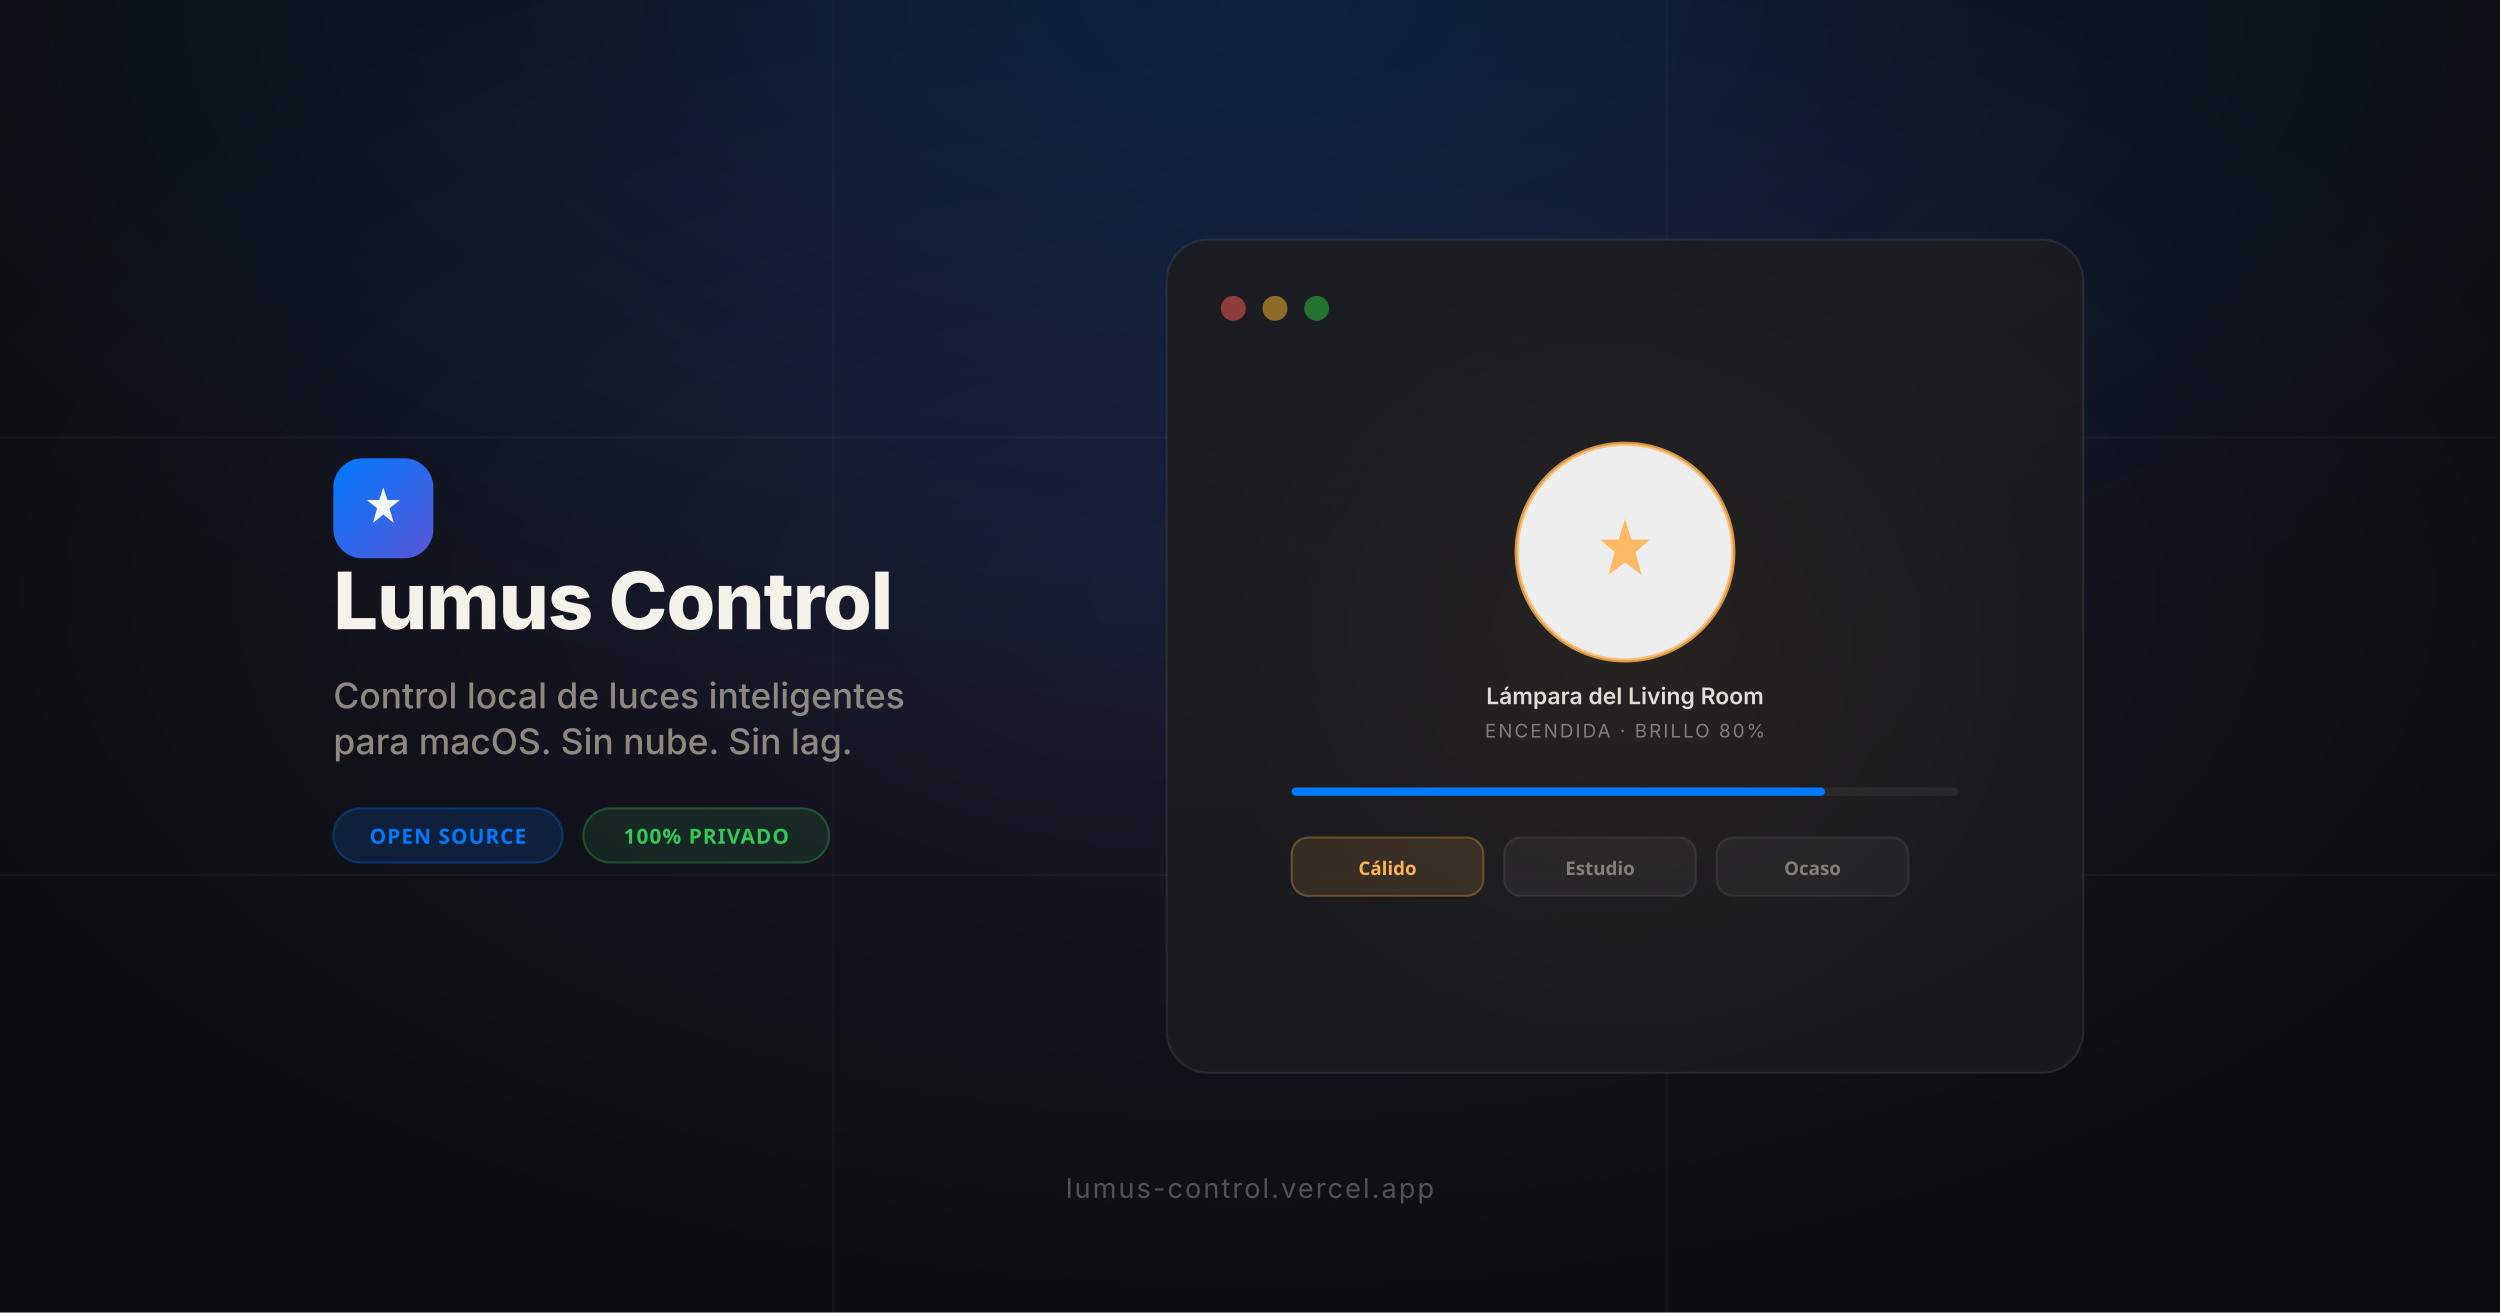
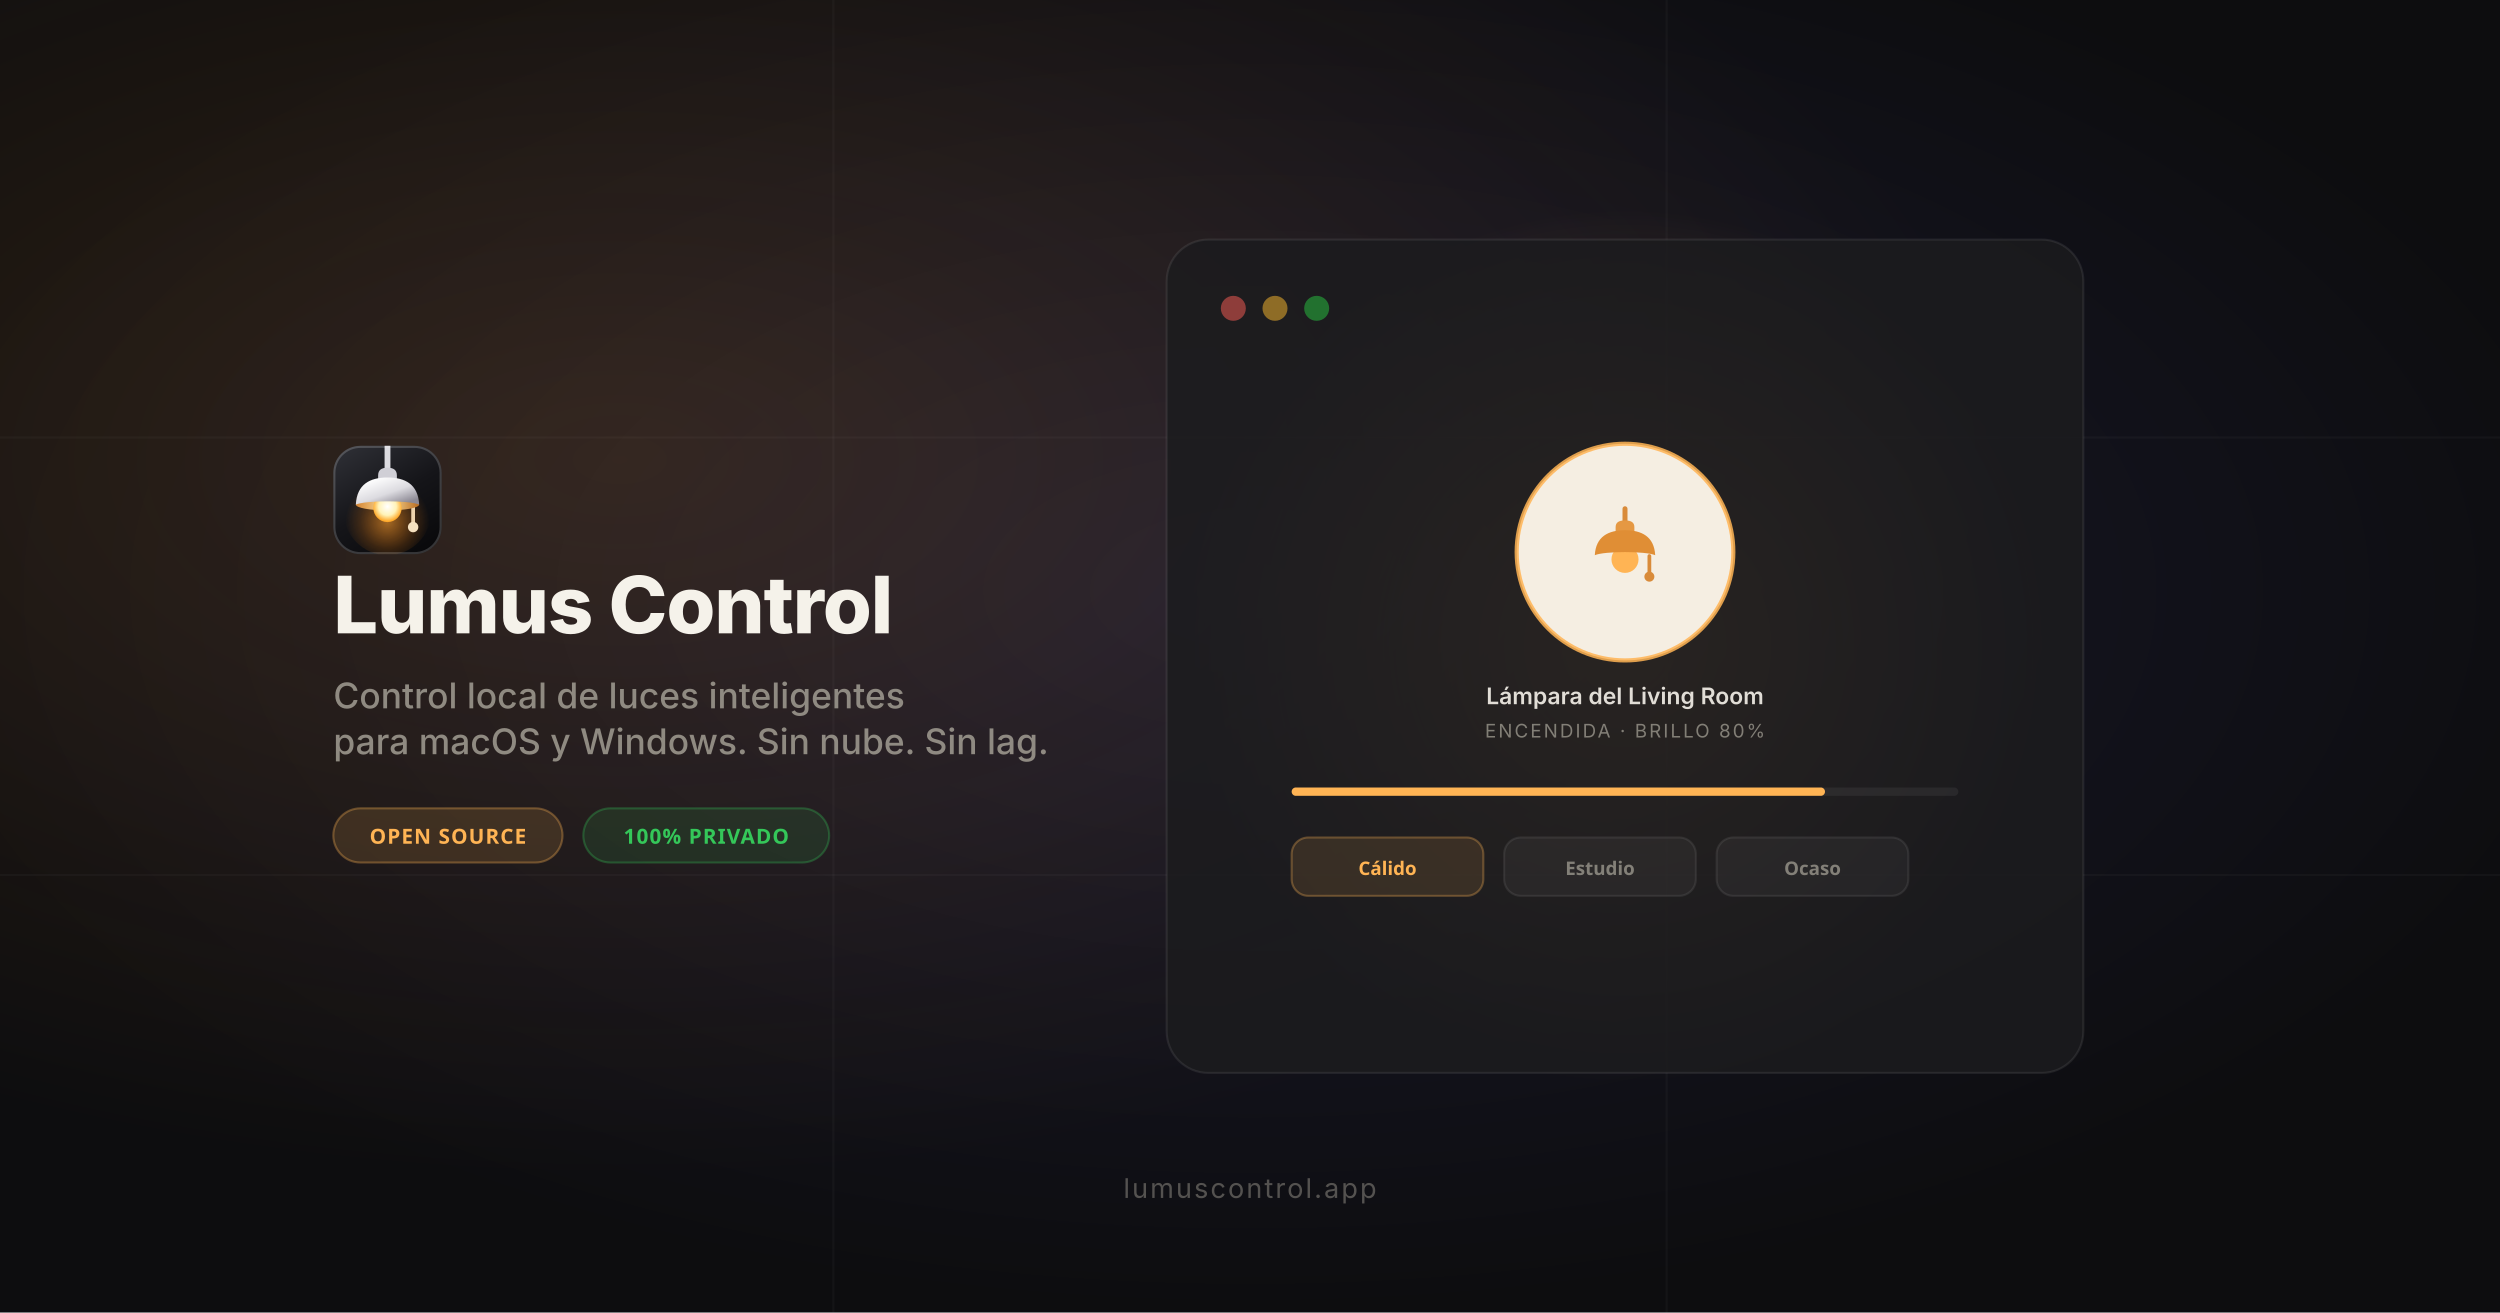
<svg xmlns="http://www.w3.org/2000/svg" width="1200" height="630" viewBox="0 0 1200 630">
  <defs>
    <radialGradient id="glow" cx="50%" cy="45%" r="55%">
      <stop offset="0%" stop-color="#1a1a2e" />
      <stop offset="100%" stop-color="#0d0d0f" />
    </radialGradient>
    <radialGradient id="lampGlow" cx="50%" cy="50%" r="50%">
-       <stop offset="0%" stop-color="#ffb454" stop-opacity="0.35" />
+       <stop offset="0%" stop-color="#ffb454" stop-opacity="0.38" />
      <stop offset="100%" stop-color="#ffb454" stop-opacity="0" />
    </radialGradient>
-     <radialGradient id="heroGlow" cx="50%" cy="0%" r="60%">
-       <stop offset="0%" stop-color="#007aff" stop-opacity="0.18" />
-       <stop offset="100%" stop-color="#007aff" stop-opacity="0" />
+     <radialGradient id="heroGlow" cx="25%" cy="35%" r="55%">
+       <stop offset="0%" stop-color="#ff9f2e" stop-opacity="0.14" />
+       <stop offset="100%" stop-color="#ff9f2e" stop-opacity="0" />
    </radialGradient>
+     <linearGradient id="logoBg" x1="20%" y1="0%" x2="80%" y2="100%">
+       <stop offset="0%" stop-color="#2c2d33" />
+       <stop offset="50%" stop-color="#151519" />
+       <stop offset="100%" stop-color="#09090b" />
+     </linearGradient>
+     <radialGradient id="logoAmbient" cx="50%" cy="62%" r="48%">
+       <stop offset="0%" stop-color="#ff9f2e" stop-opacity="0.62" />
+       <stop offset="65%" stop-color="#ff8811" stop-opacity="0.18" />
+       <stop offset="100%" stop-color="#ff8811" stop-opacity="0" />
+     </radialGradient>
+     <linearGradient id="logoDome" x1="20%" y1="10%" x2="85%" y2="90%">
+       <stop offset="0%" stop-color="#ffffff" />
+       <stop offset="55%" stop-color="#dcdbe0" />
+       <stop offset="100%" stop-color="#8c8994" />
+     </linearGradient>
+     <linearGradient id="logoInner" x1="0%" y1="50%" x2="100%" y2="50%">
+       <stop offset="0%" stop-color="#d48432" />
+       <stop offset="50%" stop-color="#ffe6a3" />
+       <stop offset="100%" stop-color="#b86b1f" />
+     </linearGradient>
+     <radialGradient id="logoBulb" cx="50%" cy="45%" r="52%">
+       <stop offset="0%" stop-color="#ffffff" />
+       <stop offset="60%" stop-color="#fff3b8" />
+       <stop offset="100%" stop-color="#ffaa2b" />
+     </radialGradient>
+     <clipPath id="logoClip">
+       <rect x="0" y="0" width="52" height="52" rx="13" ry="13" />
+     </clipPath>
  </defs>
  <rect width="1200" height="630" fill="url(#glow)" />
  <rect width="1200" height="630" fill="url(#heroGlow)" />
  <g stroke="rgba(255,255,255,0.03)" stroke-width="1">
    <line x1="0" y1="210" x2="1200" y2="210" />
    <line x1="0" y1="420" x2="1200" y2="420" />
    <line x1="400" y1="0" x2="400" y2="630" />
    <line x1="800" y1="0" x2="800" y2="630" />
  </g>
-   <ellipse cx="780" cy="310" rx="200" ry="200" fill="url(#lampGlow)" />
+   <ellipse cx="780" cy="310" rx="210" ry="210" fill="url(#lampGlow)" />
  <rect x="560" y="115" width="440" height="400" rx="20" fill="rgba(28,28,30,0.85)" stroke="rgba(255,255,255,0.08)" stroke-width="1" />
  <circle cx="592" cy="148" r="6" fill="rgba(255,95,87,0.5)" />
  <circle cx="612" cy="148" r="6" fill="rgba(255,189,46,0.5)" />
  <circle cx="632" cy="148" r="6" fill="rgba(40,200,64,0.5)" />
-   <circle cx="780" cy="265" r="52" fill="rgba(255,255,255,0.92)" filter="url(#f1)" />
-   <circle cx="780" cy="265" r="52" fill="none" stroke="#ffb454" stroke-width="2" opacity="0.8" />
-   <g transform="translate(780,265)" fill="#ffb454" opacity="0.9">
-     <polygon points="0,-16 3,-6 12,-6 5,0 8,11 0,5 -8,11 -5,0 -12,-6 -3,-6" />
+   <circle cx="780" cy="265" r="52" fill="rgba(255,248,235,0.95)" />
+   <circle cx="780" cy="265" r="52" fill="none" stroke="#ffb454" stroke-width="2" opacity="0.85" />
+   <g transform="translate(756, 239)">
+     <rect x="22.8" y="4" width="2.4" height="9" rx="1.2" fill="#d98b3a" />
+     <path d="M 19.5,14 C 19.5,11.8 21,10.8 24,10.8 C 27,10.8 28.5,11.8 28.5,14 L 28.5,17 L 19.5,17 Z" fill="#e59843" />
+     <circle cx="24" cy="29.5" r="6.5" fill="#ffb454" />
+     <path d="M 9.5,27.5 C 10,18.5 16,15.5 24,15.5 C 32,15.5 38,18.5 38.5,27.5 C 34,25.5 14,25.5 9.5,27.5 Z" fill="#e08e35" />
+     <rect x="34.8" y="27" width="1.8" height="9.5" rx="0.9" fill="#d98b3a" />
+     <circle cx="35.7" cy="37.8" r="2.4" fill="#d98b3a" />
  </g>
  <text x="780" y="338" text-anchor="middle" font-family="system-ui, -apple-system, sans-serif" font-size="11" font-weight="600" fill="rgba(245,242,234,0.9)">Lámpara del Living Room</text>
  <text x="780" y="354" text-anchor="middle" font-family="system-ui, -apple-system, monospace" font-size="9" fill="rgba(154,150,140,0.8)" letter-spacing="1">ENCENDIDA · BRILLO 80%</text>
  <rect x="620" y="378" width="320" height="4" rx="2" fill="rgba(255,255,255,0.06)" />
-   <rect x="620" y="378" width="256" height="4" rx="2" fill="#007aff" />
+   <rect x="620" y="378" width="256" height="4" rx="2" fill="#ffb454" />
  <rect x="620" y="402" width="92" height="28" rx="8" fill="rgba(255,180,84,0.12)" stroke="rgba(255,180,84,0.3)" stroke-width="1" />
  <text x="666" y="420" text-anchor="middle" font-family="system-ui, sans-serif" font-size="9" font-weight="700" fill="#ffb454">Cálido</text>
  <rect x="722" y="402" width="92" height="28" rx="8" fill="rgba(255,255,255,0.04)" stroke="rgba(255,255,255,0.08)" stroke-width="1" />
  <text x="768" y="420" text-anchor="middle" font-family="system-ui, sans-serif" font-size="9" font-weight="700" fill="rgba(154,150,140,0.8)">Estudio</text>
  <rect x="824" y="402" width="92" height="28" rx="8" fill="rgba(255,255,255,0.04)" stroke="rgba(255,255,255,0.08)" stroke-width="1" />
  <text x="870" y="420" text-anchor="middle" font-family="system-ui, sans-serif" font-size="9" font-weight="700" fill="rgba(154,150,140,0.8)">Ocaso</text>
-   <rect x="160" y="220" width="48" height="48" rx="14" fill="url(#logoGrad)" />
-   <defs>
-     <linearGradient id="logoGrad" x1="0%" y1="0%" x2="100%" y2="100%">
-       <stop offset="0%" stop-color="#007aff" />
-       <stop offset="100%" stop-color="#5856d6" />
-     </linearGradient>
-   </defs>
-   <g transform="translate(184,244)" fill="white" opacity="0.95">
-     <polygon points="0,-10 2,-4 8,-4 3,0 5,7 0,3 -5,7 -3,0 -8,-4 -2,-4" />
+   <g transform="translate(160, 214)">
+     <g clip-path="url(#logoClip)">
+       <rect width="52" height="52" rx="13" ry="13" fill="url(#logoBg)" />
+       <circle cx="26" cy="31.5" r="21" fill="url(#logoAmbient)" />
+       <rect x="24.6" y="0" width="2.8" height="12" fill="#dcdbe0" />
+       <rect x="37.4" y="27.8" width="1.8" height="9.8" rx="0.9" fill="#edd3ad" />
+       <circle cx="38.3" cy="39" r="2.5" fill="#f5e1c0" />
+       <path d="M 21.5,14.2 C 21.5,11.6 23.1,10.5 26,10.5 C 28.9,10.5 30.5,11.6 30.5,14.2 L 30.5,18.2 L 21.5,18.2 Z" fill="#d0cfd6" />
+       <ellipse cx="26" cy="28.2" rx="15.2" ry="2.8" fill="url(#logoInner)" />
+       <circle cx="26" cy="29.8" r="6.8" fill="url(#logoBulb)" />
+       <path d="M 10.8,28.2 C 11.3,18.4 17.6,15.2 26,15.2 C 34.4,15.2 40.7,18.4 41.2,28.2 C 36.2,26.1 15.8,26.1 10.8,28.2 Z" fill="url(#logoDome)" />
+     </g>
+     <rect x="0.5" y="0.5" width="51" height="51" rx="12.5" ry="12.5" fill="none" stroke="rgba(255,255,255,0.18)" stroke-width="1" />
  </g>
-   <text x="160" y="302" font-family="system-ui, -apple-system, sans-serif" font-size="38" font-weight="800" fill="#f5f2ea" letter-spacing="-0.5">Lumus Control</text>
+   <text x="160" y="304" font-family="system-ui, -apple-system, sans-serif" font-size="38" font-weight="800" fill="#f5f2ea" letter-spacing="-0.5">Lumus Control</text>
  <text x="160" y="340" font-family="system-ui, -apple-system, sans-serif" font-size="17" fill="rgba(154,150,140,0.9)" font-weight="500">Control local de luces inteligentes</text>
-   <text x="160" y="362" font-family="system-ui, -apple-system, sans-serif" font-size="17" fill="rgba(154,150,140,0.9)" font-weight="500">para macOS. Sin nube. Sin lag.</text>
-   <rect x="160" y="388" width="110" height="26" rx="13" fill="rgba(0,122,255,0.15)" stroke="rgba(0,122,255,0.3)" stroke-width="1" />
-   <text x="215" y="405" text-anchor="middle" font-family="system-ui, sans-serif" font-size="10" font-weight="700" fill="#007aff" letter-spacing="0.5">OPEN SOURCE</text>
+   <text x="160" y="362" font-family="system-ui, -apple-system, sans-serif" font-size="17" fill="rgba(154,150,140,0.9)" font-weight="500">para macOS y Windows. Sin nube. Sin lag.</text>
+   <rect x="160" y="388" width="110" height="26" rx="13" fill="rgba(255,180,84,0.14)" stroke="rgba(255,180,84,0.32)" stroke-width="1" />
+   <text x="215" y="405" text-anchor="middle" font-family="system-ui, sans-serif" font-size="10" font-weight="700" fill="#ffb454" letter-spacing="0.5">OPEN SOURCE</text>
  <rect x="280" y="388" width="118" height="26" rx="13" fill="rgba(52,199,89,0.12)" stroke="rgba(52,199,89,0.3)" stroke-width="1" />
  <text x="339" y="405" text-anchor="middle" font-family="system-ui, sans-serif" font-size="10" font-weight="700" fill="#34c759" letter-spacing="0.5">100% PRIVADO</text>
-   <text x="600" y="575" text-anchor="middle" font-family="system-ui, -apple-system, monospace" font-size="13" fill="rgba(154,150,140,0.5)" letter-spacing="1">lumus-control.vercel.app</text>
+   <text x="600" y="575" text-anchor="middle" font-family="system-ui, -apple-system, monospace" font-size="13" fill="rgba(154,150,140,0.5)" letter-spacing="1">lumuscontrol.app</text>
</svg>
